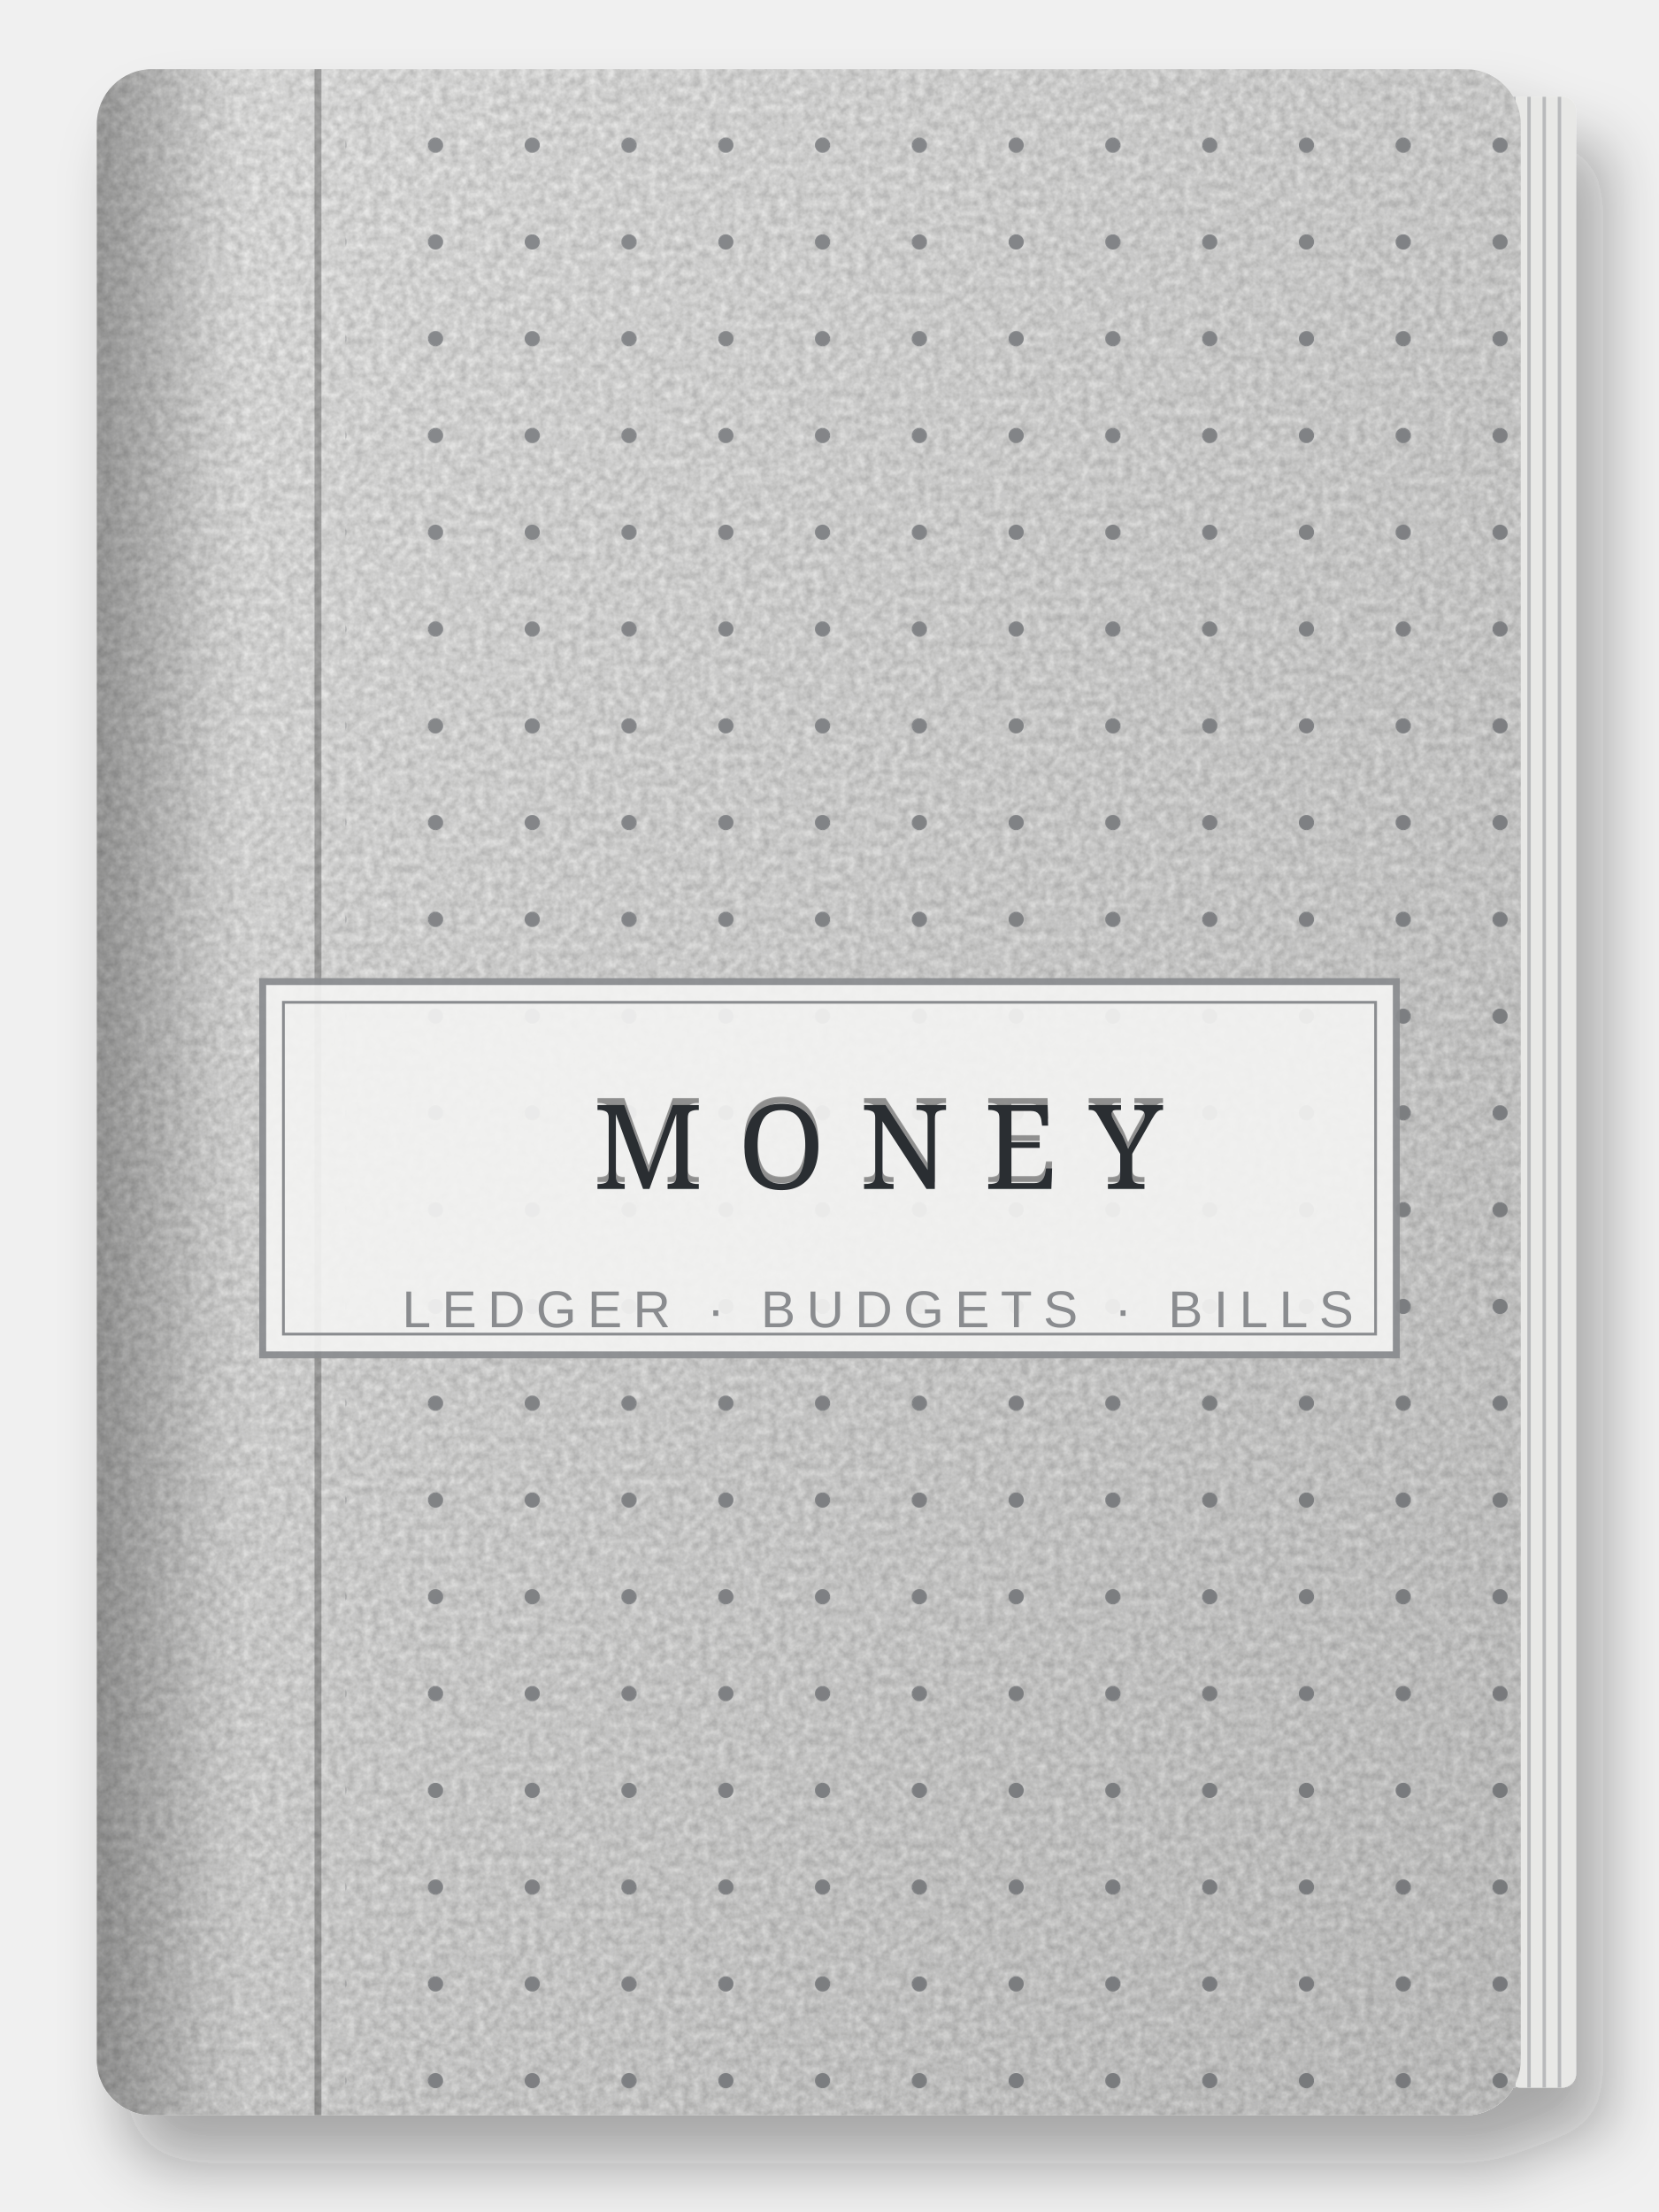
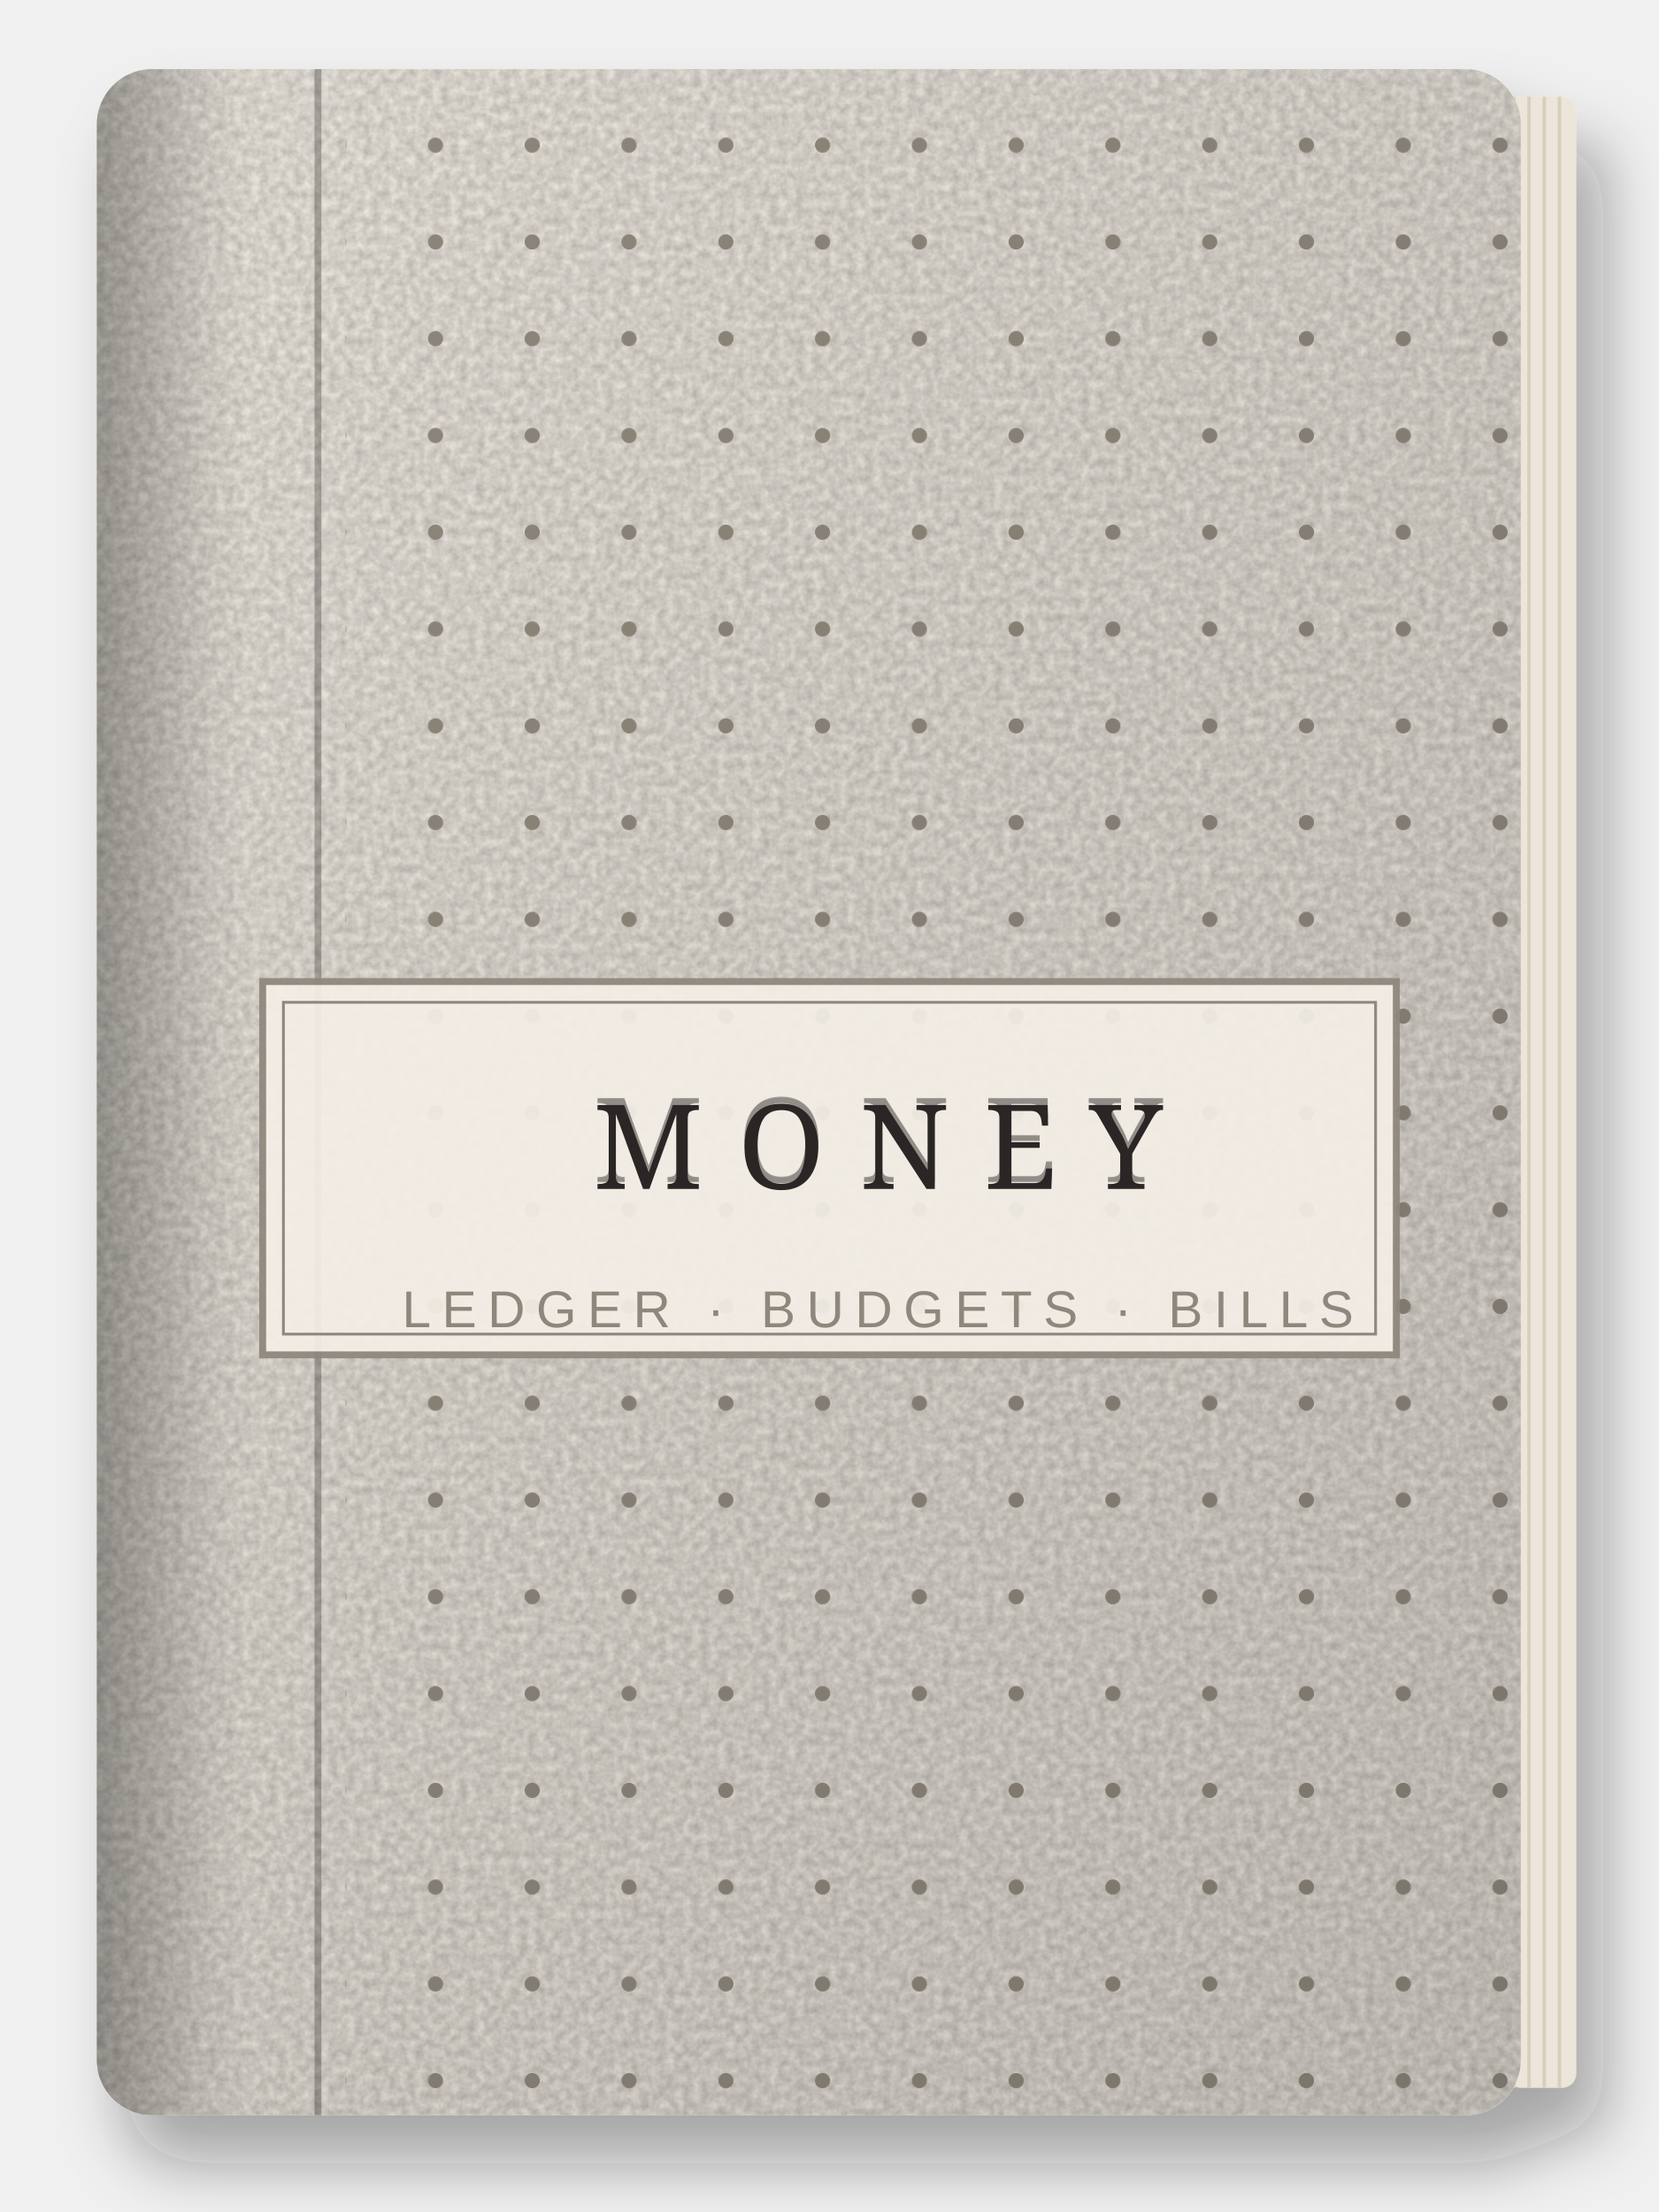
<svg xmlns="http://www.w3.org/2000/svg" viewBox="0 0 240 320" width="240" height="320">
  <defs>
    <filter id="s" x="-10%" y="-10%" width="125%" height="125%">
-       <feDropShadow dx="4" dy="7" stdDeviation="4.5" flood-color="#1a1b1e" flood-opacity=".35" />
+       <feDropShadow dx="4" dy="7" stdDeviation="4.5" flood-color="#1b1a18" flood-opacity=".35" />
    </filter>
    <filter id="g" x="0" y="0" width="100%" height="100%">
      <feTurbulence type="fractalNoise" baseFrequency="0.8" numOctaves="3" seed="7" result="n" />
      <feColorMatrix in="n" type="matrix" values="0 0 0 0 0  0 0 0 0 0  0 0 0 0 0  0 0 0 0.25 0" />
    </filter>
    <filter id="e" x="-5%" y="-20%" width="110%" height="150%">
      <feDropShadow dx="0" dy="1" stdDeviation="0" flood-color="#fff" flood-opacity=".12" />
      <feDropShadow dx="0" dy="-1" stdDeviation="0" flood-color="#000" flood-opacity=".4" />
    </filter>
    <linearGradient id="l" x1="0" y1="0" x2="1" y2="1">
      <stop offset="0" stop-color="#000" stop-opacity="0" />
      <stop offset="1" stop-color="#000" stop-opacity=".14" />
    </linearGradient>
    <linearGradient id="h" x1="0" y1="0" x2="1" y2="0">
      <stop offset="0" stop-color="#000" stop-opacity=".30" />
      <stop offset=".45" stop-color="#000" stop-opacity=".05" />
      <stop offset=".6" stop-color="#000" stop-opacity="0" />
      <stop offset="1" stop-color="#000" stop-opacity="0" />
    </linearGradient>
    <clipPath id="c">
      <rect x="14" y="10" width="206" height="296" rx="8" />
    </clipPath>
    <pattern id="dots" width="14" height="14" patternUnits="userSpaceOnUse">
-       <circle cx="7" cy="7" r="1.1" fill="#8A8C8F" />
+       <circle cx="7" cy="7" r="1.1" fill="#8E877C" />
    </pattern>
  </defs>
  <g filter="url(#s)">
-     <rect x="218" y="14" width="10" height="288" rx="2" fill="#E8E8E6" />
-     <path d="M219 14V302" stroke="#B9BABC" stroke-width=".5" transform="translate(0.0 0)" />
-     <path d="M219 14V302" stroke="#B9BABC" stroke-width=".5" transform="translate(2.2 0)" />
-     <path d="M219 14V302" stroke="#B9BABC" stroke-width=".5" transform="translate(4.4 0)" />
-     <path d="M219 14V302" stroke="#B9BABC" stroke-width=".5" transform="translate(6.6 0)" />
-     <rect x="14" y="10" width="206" height="296" rx="8" fill="#F3F3F2" />
+     <rect x="218" y="14" width="10" height="288" rx="2" fill="#ECE5D9" />
+     <path d="M219 14V302" stroke="#D8CEBC" stroke-width=".5" transform="translate(0.0 0)" />
+     <path d="M219 14V302" stroke="#D8CEBC" stroke-width=".5" transform="translate(2.2 0)" />
+     <path d="M219 14V302" stroke="#D8CEBC" stroke-width=".5" transform="translate(4.4 0)" />
+     <path d="M219 14V302" stroke="#D8CEBC" stroke-width=".5" transform="translate(6.6 0)" />
+     <rect x="14" y="10" width="206" height="296" rx="8" fill="#F4EFE6" />
  </g>
  <g clip-path="url(#c)">
    <rect x="14" y="10" width="206" height="296" filter="url(#g)" />
    <rect x="50" y="10" width="170" height="296" fill="url(#dots)" />
    <rect x="14" y="10" width="206" height="296" fill="url(#l)" />
    <rect x="14" y="10" width="36" height="296" fill="url(#h)" />
    <path d="M46 10V306" stroke="#000" stroke-opacity=".25" stroke-width="1" />
    <path d="M47 10V306" stroke="#fff" stroke-opacity=".06" stroke-width="1" />
  </g>
-   <rect x="38" y="142" width="164" height="54" fill="#F3F3F2" stroke="#8A8C8F" stroke-width="1" opacity=".92" />
-   <rect x="41" y="145" width="158" height="48" fill="none" stroke="#8A8C8F" stroke-width=".4" />
+   <rect x="38" y="142" width="164" height="54" fill="#F4EFE6" stroke="#8E877C" stroke-width="1" opacity=".92" />
+   <rect x="41" y="145" width="158" height="48" fill="none" stroke="#8E877C" stroke-width=".4" />
  <g filter="url(#e)">
-     <text x="127" y="172" text-anchor="middle" font-family="Georgia,serif" font-size="17" letter-spacing="5" fill="#2B2D31">MONEY</text>
+     <text x="127" y="172" text-anchor="middle" font-family="Georgia,serif" font-size="17" letter-spacing="5" fill="#2A2826">MONEY</text>
  </g>
-   <text x="127" y="192" text-anchor="middle" font-family="Arial,sans-serif" font-size="7.5" letter-spacing="1.6" fill="#8A8C8F">LEDGER · BUDGETS · BILLS</text>
+   <text x="127" y="192" text-anchor="middle" font-family="Arial,sans-serif" font-size="7.5" letter-spacing="1.6" fill="#8E877C">LEDGER · BUDGETS · BILLS</text>
</svg>
